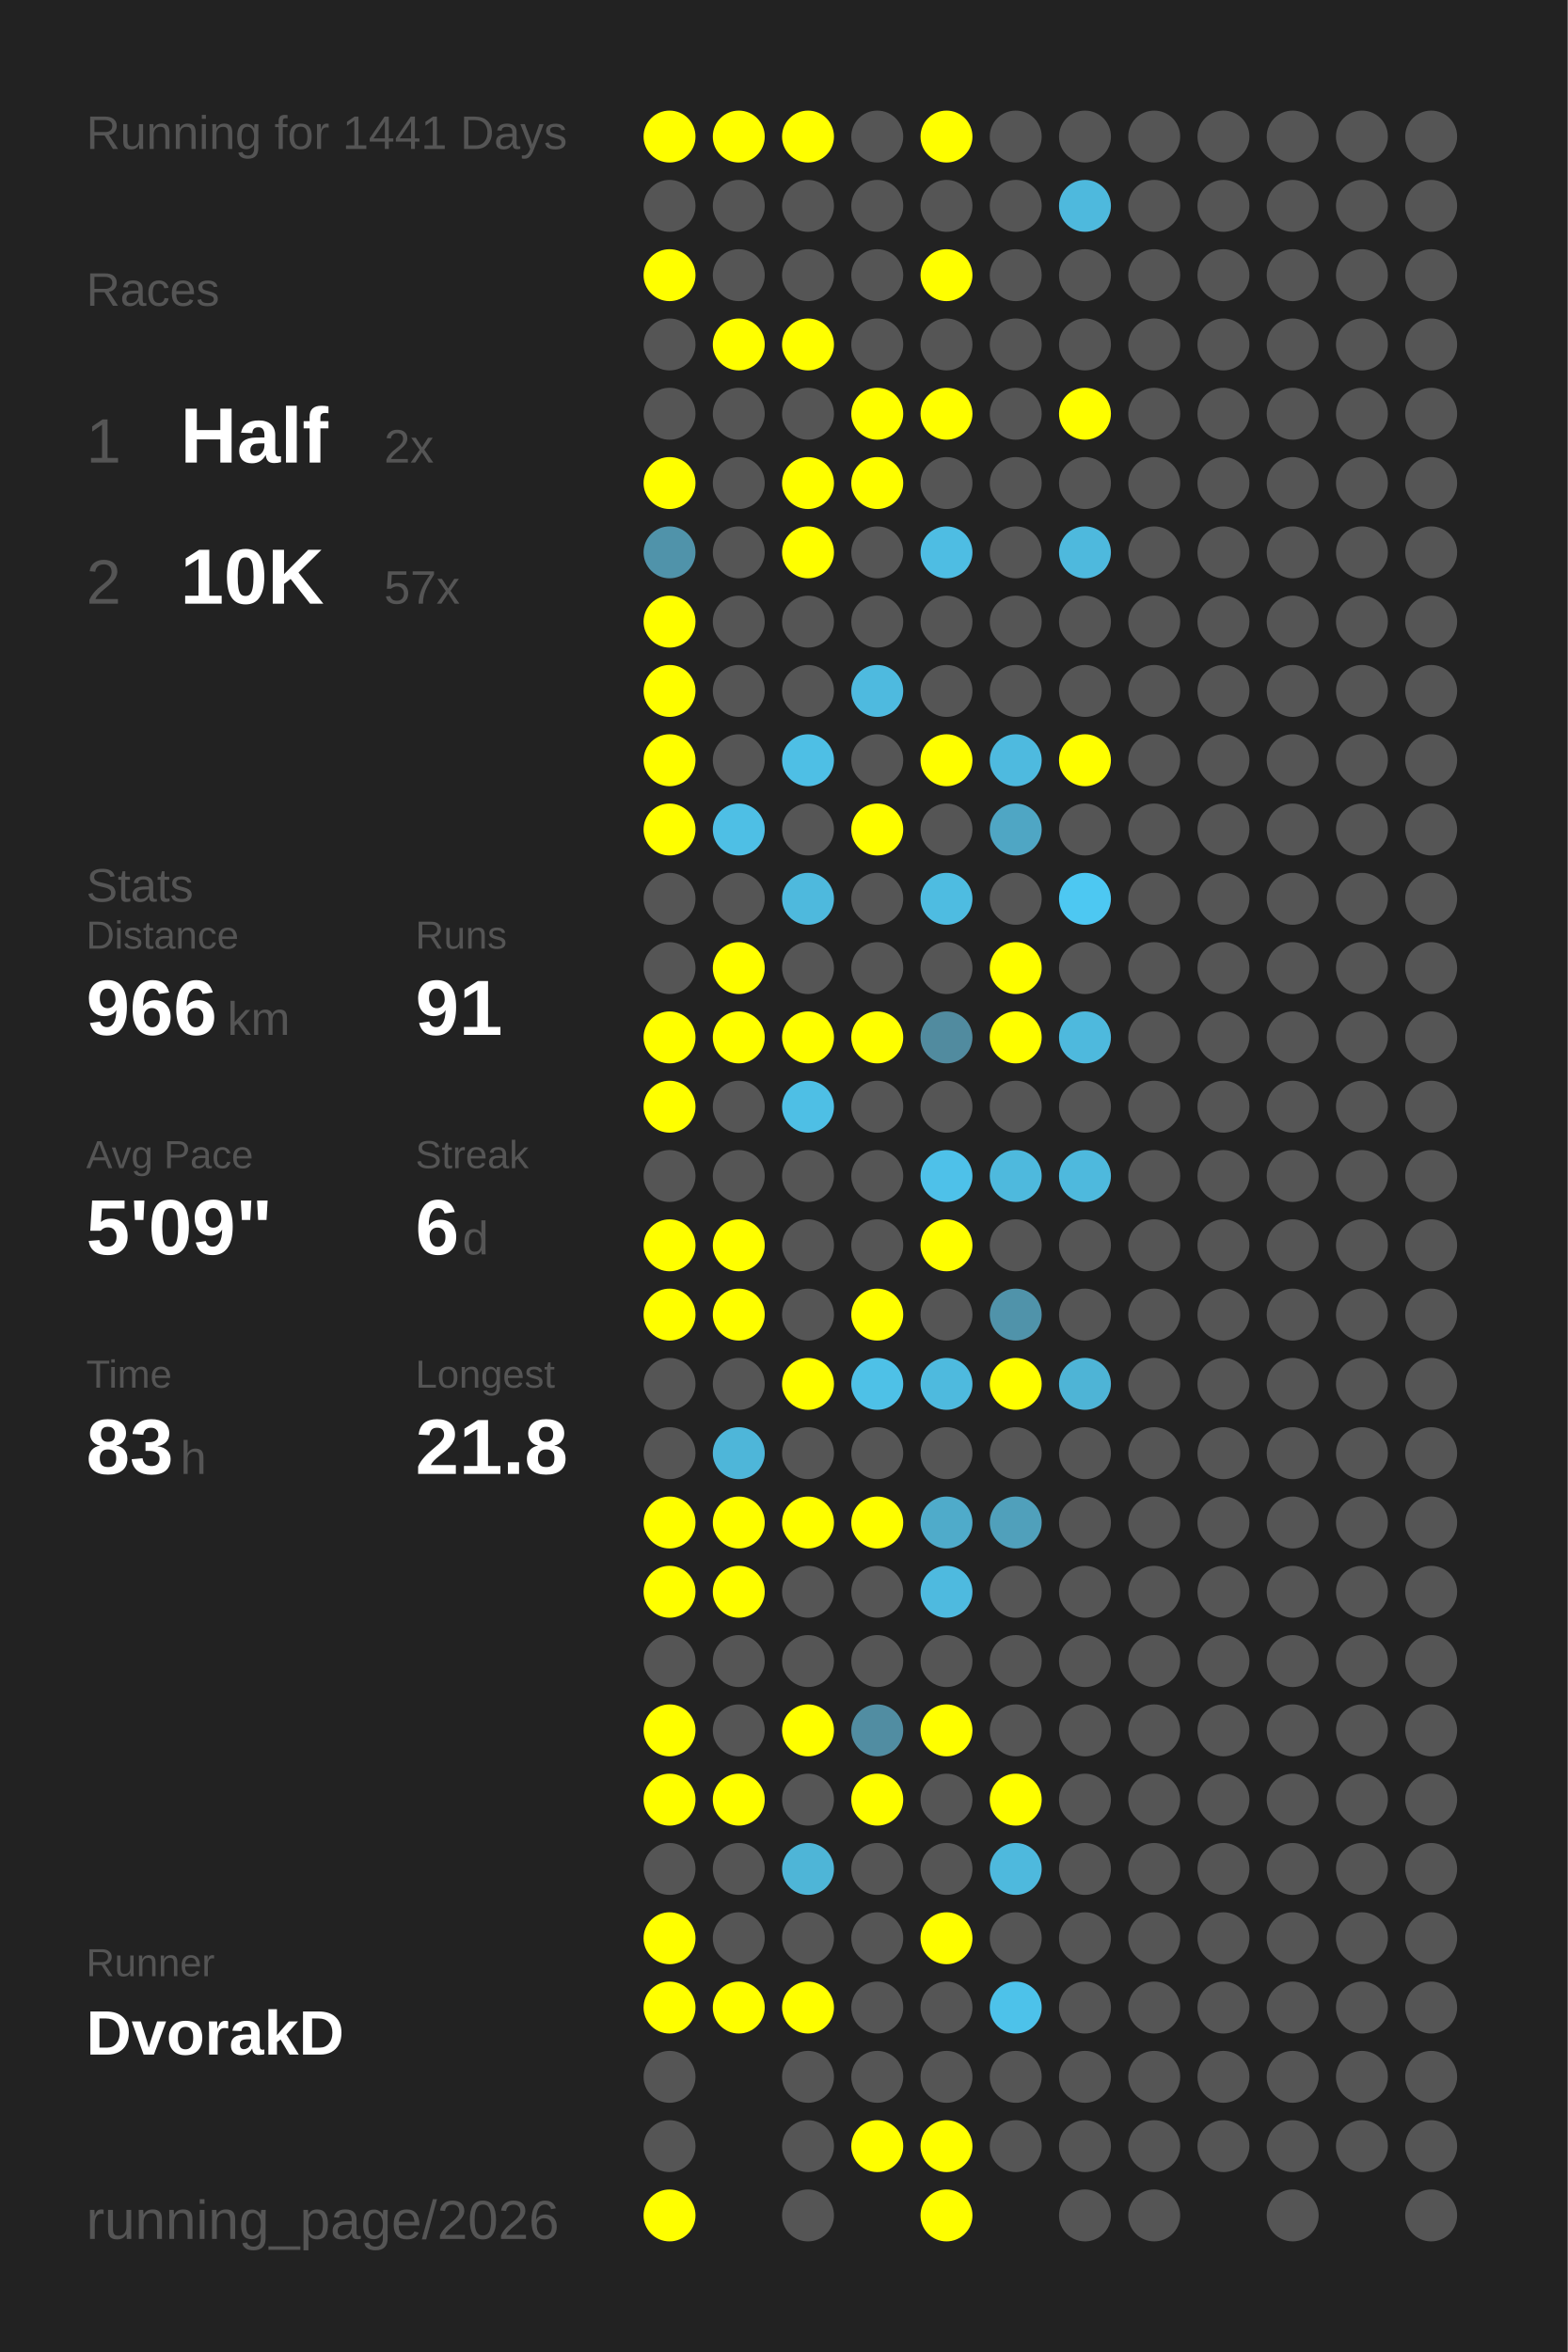
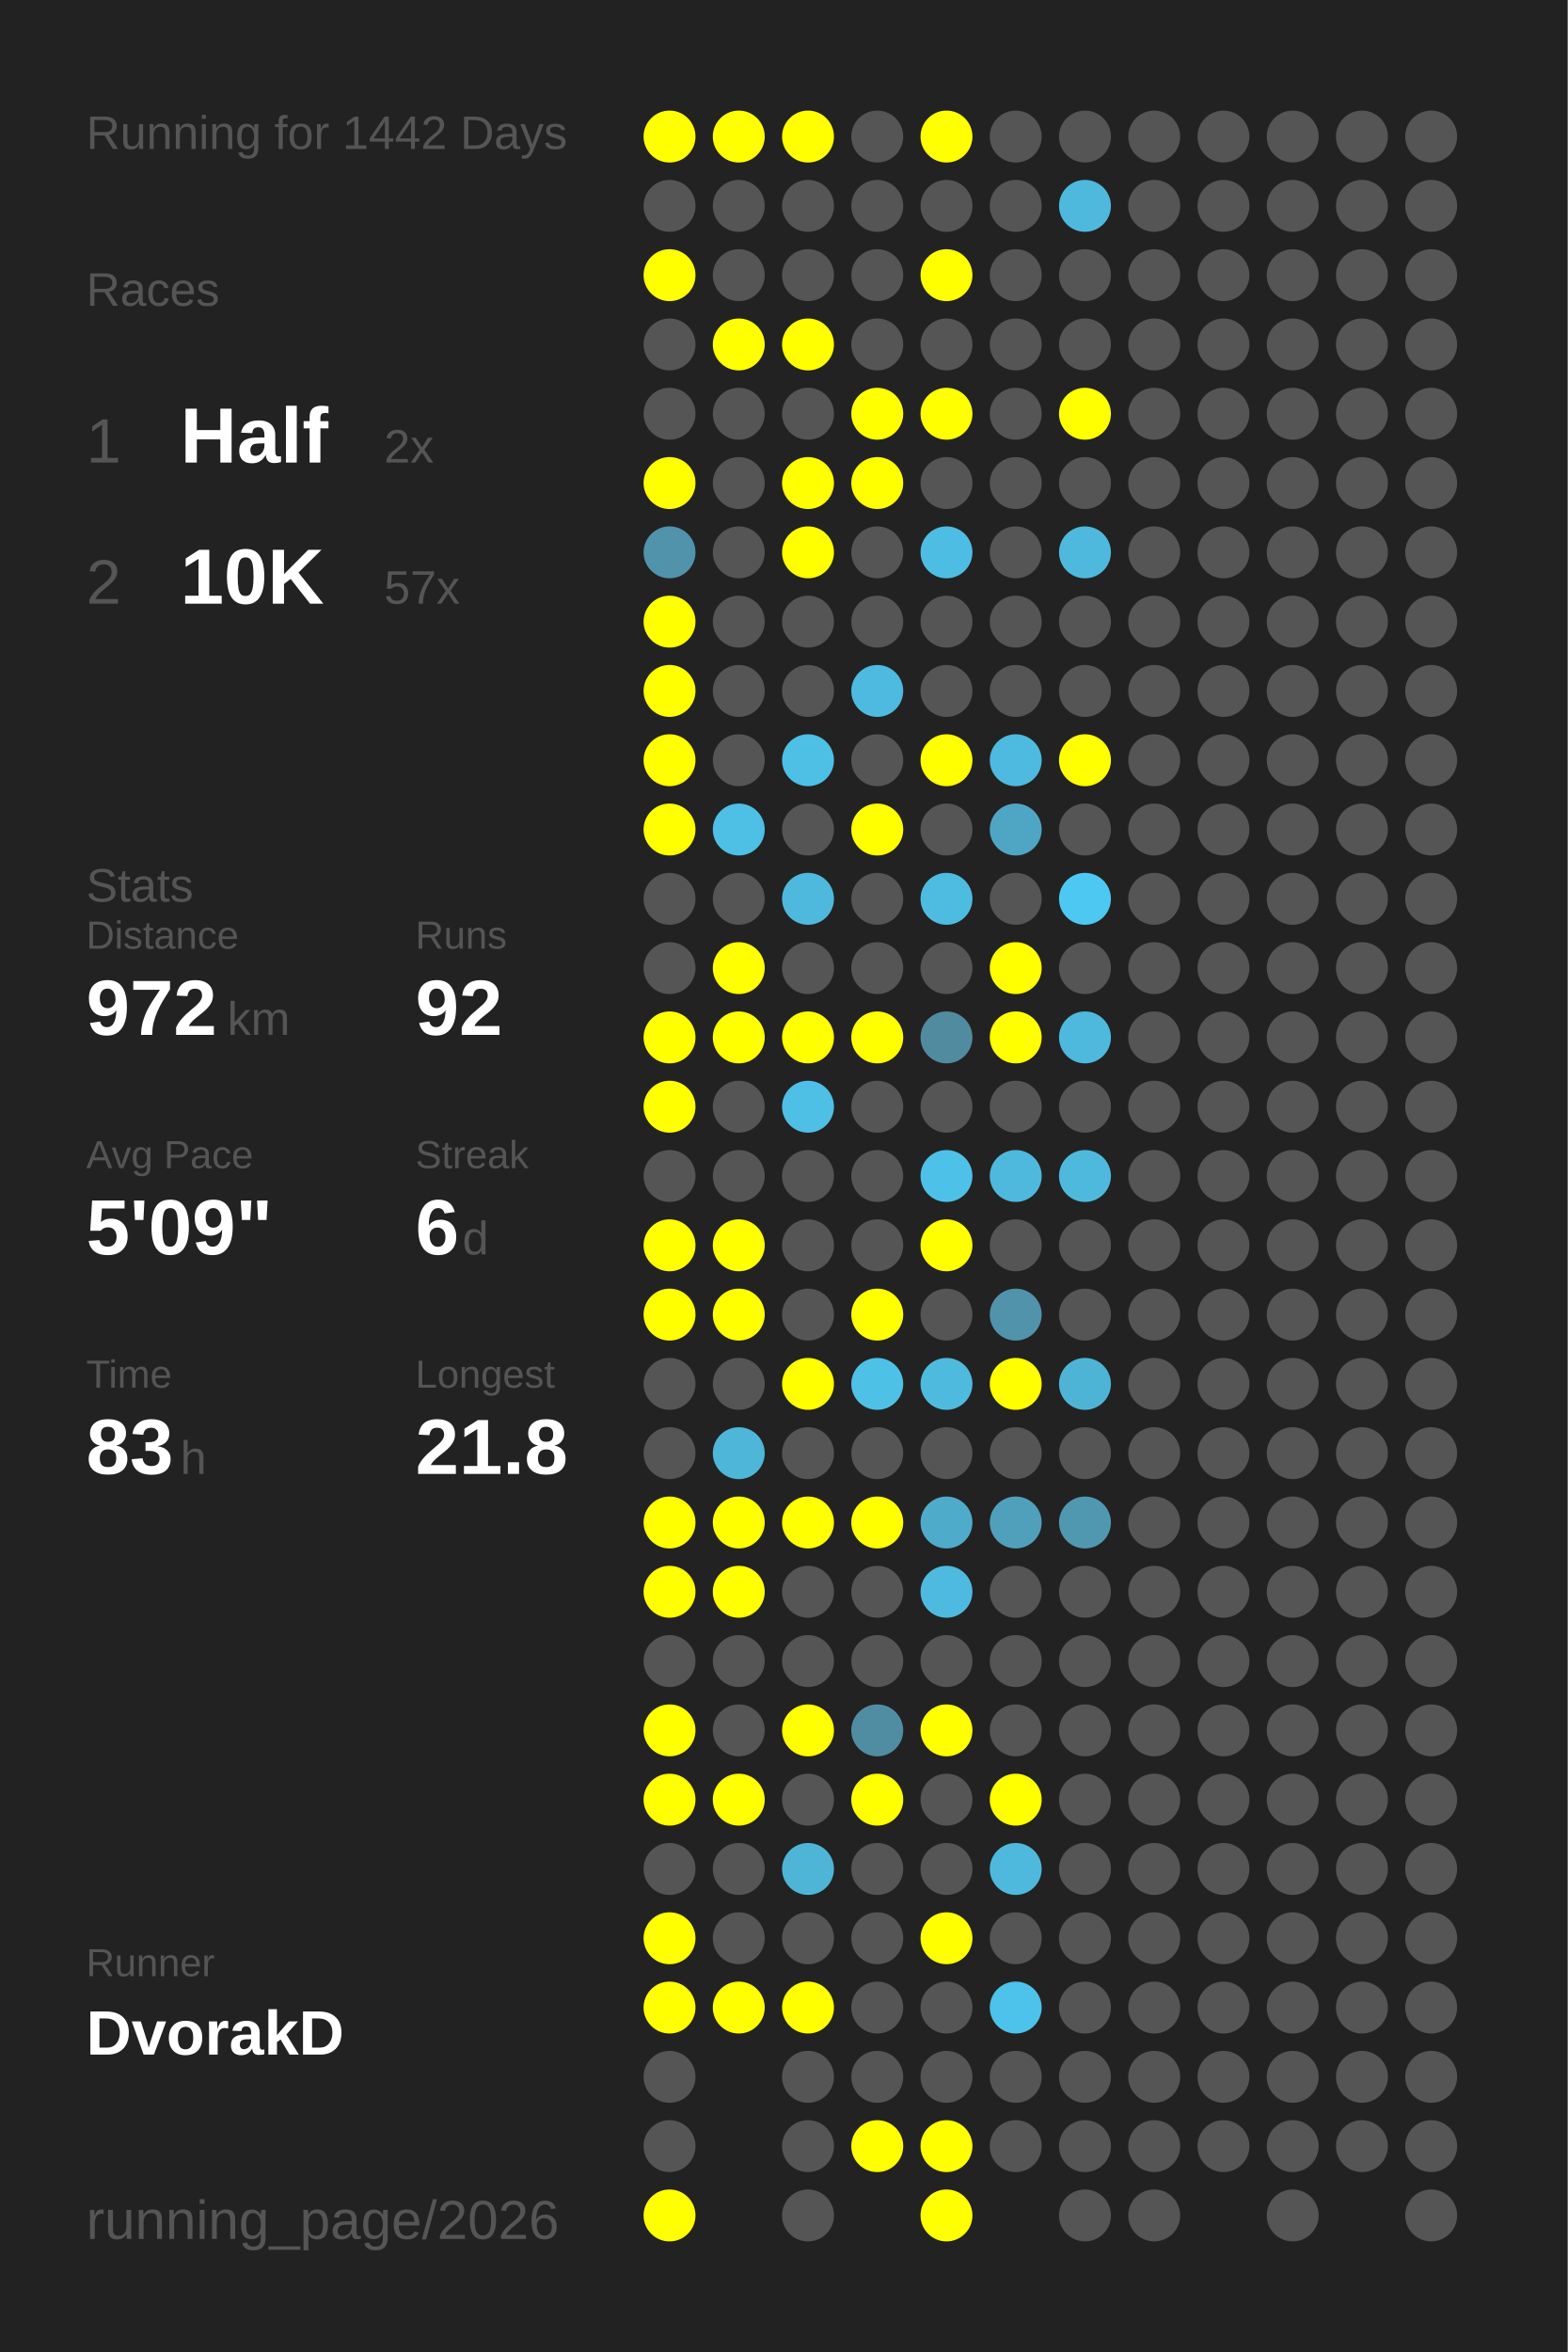
<svg xmlns="http://www.w3.org/2000/svg" baseProfile="full" height="300mm" version="1.1" viewBox="0,0,200,300" width="200mm">
  <defs />
  <rect fill="#222222" height="300" width="200" x="0" y="0" />
-   <text fill="#555555" style="font-size:6px; font-family:Arial;" x="11" y="19">Running for 1441 Days</text>
+   <text fill="#555555" style="font-size:6px; font-family:Arial;" x="11" y="19">Running for 1442 Days</text>
  <text fill="#555555" style="font-size:6px; font-family:Arial;" x="11" y="39">Races</text>
  <text fill="#555555" style="font-size:8px; font-family:Arial;" x="11" y="59">1</text>
  <text fill="#FFFFFF" style="font-size:10px; font-family:Arial; font-weight:bold;" x="23" y="59">Half</text>
  <text fill="#555555" style="font-size:6px; font-family:Arial;" x="49" y="59">2x</text>
  <text fill="#555555" style="font-size:8px; font-family:Arial;" x="11" y="77">2</text>
  <text fill="#FFFFFF" style="font-size:10px; font-family:Arial; font-weight:bold;" x="23" y="77">10K</text>
  <text fill="#555555" style="font-size:6px; font-family:Arial;" x="49" y="77">57x</text>
  <text fill="#555555" style="font-size:6px; font-family:Arial;" x="11" y="115">Stats</text>
  <text fill="#555555" style="font-size:5px; font-family:Arial;" x="11" y="121">Distance</text>
-   <text fill="#FFFFFF" style="font-size:10px; font-family:Arial; font-weight:bold;" x="11" y="132">966</text>
+   <text fill="#FFFFFF" style="font-size:10px; font-family:Arial; font-weight:bold;" x="11" y="132">972</text>
  <text fill="#555555" style="font-size:6px; font-family:Arial;" x="29" y="132">km</text>
  <text fill="#555555" style="font-size:5px; font-family:Arial;" x="53" y="121">Runs</text>
-   <text fill="#FFFFFF" style="font-size:10px; font-family:Arial; font-weight:bold;" x="53" y="132">91</text>
+   <text fill="#FFFFFF" style="font-size:10px; font-family:Arial; font-weight:bold;" x="53" y="132">92</text>
  <text fill="#555555" style="font-size:5px; font-family:Arial;" x="11" y="149">Avg Pace</text>
  <text fill="#FFFFFF" style="font-size:10px; font-family:Arial; font-weight:bold;" x="11" y="160">5'09"</text>
  <text fill="#555555" style="font-size:5px; font-family:Arial;" x="53" y="149">Streak</text>
  <text fill="#FFFFFF" style="font-size:10px; font-family:Arial; font-weight:bold;" x="53" y="160">6</text>
  <text fill="#555555" style="font-size:6px; font-family:Arial;" x="59" y="160">d</text>
  <text fill="#555555" style="font-size:5px; font-family:Arial;" x="11" y="177">Time</text>
  <text fill="#FFFFFF" style="font-size:10px; font-family:Arial; font-weight:bold;" x="11" y="188">83</text>
  <text fill="#555555" style="font-size:6px; font-family:Arial;" x="23" y="188">h</text>
  <text fill="#555555" style="font-size:5px; font-family:Arial;" x="53" y="177">Longest</text>
  <text fill="#FFFFFF" style="font-size:10px; font-family:Arial; font-weight:bold;" x="53" y="188">21.8</text>
  <text fill="#555555" style="font-size:5px; font-family:Arial;" x="11" y="252.065">Runner</text>
  <text fill="#FFFFFF" style="font-size:8px; font-family:Arial; font-weight:bold;" x="11" y="262.065">DvorakD</text>
  <text fill="#555555" style="font-size:7px; font-family:Arial;" x="11" y="285.581">running_page/2026</text>
  <circle cx="85.417" cy="17.419" fill="#FFFF00" r="3.312" />
  <circle cx="85.417" cy="26.258" fill="#555555" r="3.312" />
  <circle cx="85.417" cy="35.097" fill="#FFFF00" r="3.312" />
  <circle cx="85.417" cy="43.935" fill="#555555" r="3.312" />
  <circle cx="85.417" cy="52.774" fill="#555555" r="3.312" />
  <circle cx="85.417" cy="61.613" fill="#FFFF00" r="3.312" />
  <circle cx="85.417" cy="70.452" fill="#5093aa" r="3.312" />
  <circle cx="85.417" cy="79.29" fill="#FFFF00" r="3.312" />
  <circle cx="85.417" cy="88.129" fill="#FFFF00" r="3.312" />
  <circle cx="85.417" cy="96.968" fill="#FFFF00" r="3.312" />
  <circle cx="85.417" cy="105.806" fill="#FFFF00" r="3.312" />
  <circle cx="85.417" cy="114.645" fill="#555555" r="3.312" />
  <circle cx="85.417" cy="123.484" fill="#555555" r="3.312" />
  <circle cx="85.417" cy="132.323" fill="#FFFF00" r="3.312" />
  <circle cx="85.417" cy="141.161" fill="#FFFF00" r="3.312" />
  <circle cx="85.417" cy="150" fill="#555555" r="3.312" />
  <circle cx="85.417" cy="158.839" fill="#FFFF00" r="3.312" />
  <circle cx="85.417" cy="167.677" fill="#FFFF00" r="3.312" />
  <circle cx="85.417" cy="176.516" fill="#555555" r="3.312" />
  <circle cx="85.417" cy="185.355" fill="#555555" r="3.312" />
  <circle cx="85.417" cy="194.194" fill="#FFFF00" r="3.312" />
  <circle cx="85.417" cy="203.032" fill="#FFFF00" r="3.312" />
  <circle cx="85.417" cy="211.871" fill="#555555" r="3.312" />
  <circle cx="85.417" cy="220.71" fill="#FFFF00" r="3.312" />
  <circle cx="85.417" cy="229.548" fill="#FFFF00" r="3.312" />
  <circle cx="85.417" cy="238.387" fill="#555555" r="3.312" />
  <circle cx="85.417" cy="247.226" fill="#FFFF00" r="3.312" />
  <circle cx="85.417" cy="256.065" fill="#FFFF00" r="3.312" />
  <circle cx="85.417" cy="264.903" fill="#555555" r="3.312" />
  <circle cx="85.417" cy="273.742" fill="#555555" r="3.312" />
  <circle cx="85.417" cy="282.581" fill="#FFFF00" r="3.312" />
  <circle cx="94.25" cy="17.419" fill="#FFFF00" r="3.312" />
  <circle cx="94.25" cy="26.258" fill="#555555" r="3.312" />
  <circle cx="94.25" cy="35.097" fill="#555555" r="3.312" />
  <circle cx="94.25" cy="43.935" fill="#FFFF00" r="3.312" />
  <circle cx="94.25" cy="52.774" fill="#555555" r="3.312" />
  <circle cx="94.25" cy="61.613" fill="#555555" r="3.312" />
  <circle cx="94.25" cy="70.452" fill="#555555" r="3.312" />
  <circle cx="94.25" cy="79.29" fill="#555555" r="3.312" />
  <circle cx="94.25" cy="88.129" fill="#555555" r="3.312" />
  <circle cx="94.25" cy="96.968" fill="#555555" r="3.312" />
  <circle cx="94.25" cy="105.806" fill="#4ebfe5" r="3.312" />
  <circle cx="94.25" cy="114.645" fill="#555555" r="3.312" />
  <circle cx="94.25" cy="123.484" fill="#FFFF00" r="3.312" />
  <circle cx="94.25" cy="132.323" fill="#FFFF00" r="3.312" />
  <circle cx="94.25" cy="141.161" fill="#555555" r="3.312" />
  <circle cx="94.25" cy="150" fill="#555555" r="3.312" />
  <circle cx="94.25" cy="158.839" fill="#FFFF00" r="3.312" />
  <circle cx="94.25" cy="167.677" fill="#FFFF00" r="3.312" />
  <circle cx="94.25" cy="176.516" fill="#555555" r="3.312" />
  <circle cx="94.25" cy="185.355" fill="#4eb6d9" r="3.312" />
  <circle cx="94.25" cy="194.194" fill="#FFFF00" r="3.312" />
  <circle cx="94.25" cy="203.032" fill="#FFFF00" r="3.312" />
  <circle cx="94.25" cy="211.871" fill="#555555" r="3.312" />
  <circle cx="94.25" cy="220.71" fill="#555555" r="3.312" />
  <circle cx="94.25" cy="229.548" fill="#FFFF00" r="3.312" />
  <circle cx="94.25" cy="238.387" fill="#555555" r="3.312" />
  <circle cx="94.25" cy="247.226" fill="#555555" r="3.312" />
  <circle cx="94.25" cy="256.065" fill="#FFFF00" r="3.312" />
  <circle cx="103.083" cy="17.419" fill="#FFFF00" r="3.312" />
  <circle cx="103.083" cy="26.258" fill="#555555" r="3.312" />
  <circle cx="103.083" cy="35.097" fill="#555555" r="3.312" />
  <circle cx="103.083" cy="43.935" fill="#FFFF00" r="3.312" />
  <circle cx="103.083" cy="52.774" fill="#555555" r="3.312" />
  <circle cx="103.083" cy="61.613" fill="#FFFF00" r="3.312" />
  <circle cx="103.083" cy="70.452" fill="#FFFF00" r="3.312" />
  <circle cx="103.083" cy="79.29" fill="#555555" r="3.312" />
  <circle cx="103.083" cy="88.129" fill="#555555" r="3.312" />
  <circle cx="103.083" cy="96.968" fill="#4ebfe5" r="3.312" />
  <circle cx="103.083" cy="105.806" fill="#555555" r="3.312" />
  <circle cx="103.083" cy="114.645" fill="#4eb9dd" r="3.312" />
  <circle cx="103.083" cy="123.484" fill="#555555" r="3.312" />
  <circle cx="103.083" cy="132.323" fill="#FFFF00" r="3.312" />
  <circle cx="103.083" cy="141.161" fill="#4ebfe5" r="3.312" />
  <circle cx="103.083" cy="150" fill="#555555" r="3.312" />
  <circle cx="103.083" cy="158.839" fill="#555555" r="3.312" />
  <circle cx="103.083" cy="167.677" fill="#555555" r="3.312" />
  <circle cx="103.083" cy="176.516" fill="#FFFF00" r="3.312" />
  <circle cx="103.083" cy="185.355" fill="#555555" r="3.312" />
  <circle cx="103.083" cy="194.194" fill="#FFFF00" r="3.312" />
  <circle cx="103.083" cy="203.032" fill="#555555" r="3.312" />
  <circle cx="103.083" cy="211.871" fill="#555555" r="3.312" />
  <circle cx="103.083" cy="220.71" fill="#FFFF00" r="3.312" />
  <circle cx="103.083" cy="229.548" fill="#555555" r="3.312" />
  <circle cx="103.083" cy="238.387" fill="#4eb5d7" r="3.312" />
  <circle cx="103.083" cy="247.226" fill="#555555" r="3.312" />
  <circle cx="103.083" cy="256.065" fill="#FFFF00" r="3.312" />
  <circle cx="103.083" cy="264.903" fill="#555555" r="3.312" />
  <circle cx="103.083" cy="273.742" fill="#555555" r="3.312" />
  <circle cx="103.083" cy="282.581" fill="#555555" r="3.312" />
  <circle cx="111.917" cy="17.419" fill="#555555" r="3.312" />
  <circle cx="111.917" cy="26.258" fill="#555555" r="3.312" />
  <circle cx="111.917" cy="35.097" fill="#555555" r="3.312" />
  <circle cx="111.917" cy="43.935" fill="#555555" r="3.312" />
  <circle cx="111.917" cy="52.774" fill="#FFFF00" r="3.312" />
  <circle cx="111.917" cy="61.613" fill="#FFFF00" r="3.312" />
  <circle cx="111.917" cy="70.452" fill="#555555" r="3.312" />
  <circle cx="111.917" cy="79.29" fill="#555555" r="3.312" />
  <circle cx="111.917" cy="88.129" fill="#4ebadf" r="3.312" />
  <circle cx="111.917" cy="96.968" fill="#555555" r="3.312" />
  <circle cx="111.917" cy="105.806" fill="#FFFF00" r="3.312" />
  <circle cx="111.917" cy="114.645" fill="#555555" r="3.312" />
  <circle cx="111.917" cy="123.484" fill="#555555" r="3.312" />
  <circle cx="111.917" cy="132.323" fill="#FFFF00" r="3.312" />
  <circle cx="111.917" cy="141.161" fill="#555555" r="3.312" />
  <circle cx="111.917" cy="150" fill="#555555" r="3.312" />
  <circle cx="111.917" cy="158.839" fill="#555555" r="3.312" />
  <circle cx="111.917" cy="167.677" fill="#FFFF00" r="3.312" />
  <circle cx="111.917" cy="176.516" fill="#4ec1e7" r="3.312" />
  <circle cx="111.917" cy="185.355" fill="#555555" r="3.312" />
  <circle cx="111.917" cy="194.194" fill="#FFFF00" r="3.312" />
  <circle cx="111.917" cy="203.032" fill="#555555" r="3.312" />
  <circle cx="111.917" cy="211.871" fill="#555555" r="3.312" />
  <circle cx="111.917" cy="220.71" fill="#518da2" r="3.312" />
  <circle cx="111.917" cy="229.548" fill="#FFFF00" r="3.312" />
  <circle cx="111.917" cy="238.387" fill="#555555" r="3.312" />
  <circle cx="111.917" cy="247.226" fill="#555555" r="3.312" />
  <circle cx="111.917" cy="256.065" fill="#555555" r="3.312" />
  <circle cx="111.917" cy="264.903" fill="#555555" r="3.312" />
  <circle cx="111.917" cy="273.742" fill="#FFFF00" r="3.312" />
  <circle cx="120.75" cy="17.419" fill="#FFFF00" r="3.312" />
  <circle cx="120.75" cy="26.258" fill="#555555" r="3.312" />
  <circle cx="120.75" cy="35.097" fill="#FFFF00" r="3.312" />
  <circle cx="120.75" cy="43.935" fill="#555555" r="3.312" />
  <circle cx="120.75" cy="52.774" fill="#FFFF00" r="3.312" />
  <circle cx="120.75" cy="61.613" fill="#555555" r="3.312" />
  <circle cx="120.75" cy="70.452" fill="#4ebde3" r="3.312" />
  <circle cx="120.75" cy="79.29" fill="#555555" r="3.312" />
  <circle cx="120.75" cy="88.129" fill="#555555" r="3.312" />
  <circle cx="120.75" cy="96.968" fill="#FFFF00" r="3.312" />
  <circle cx="120.75" cy="105.806" fill="#555555" r="3.312" />
  <circle cx="120.75" cy="114.645" fill="#4ebce1" r="3.312" />
  <circle cx="120.75" cy="123.484" fill="#555555" r="3.312" />
  <circle cx="120.75" cy="132.323" fill="#518b9f" r="3.312" />
  <circle cx="120.75" cy="141.161" fill="#555555" r="3.312" />
  <circle cx="120.75" cy="150" fill="#4ec1e9" r="3.312" />
  <circle cx="120.75" cy="158.839" fill="#FFFF00" r="3.312" />
  <circle cx="120.75" cy="167.677" fill="#555555" r="3.312" />
  <circle cx="120.75" cy="176.516" fill="#4ebade" r="3.312" />
  <circle cx="120.75" cy="185.355" fill="#555555" r="3.312" />
  <circle cx="120.75" cy="194.194" fill="#4fabca" r="3.312" />
  <circle cx="120.75" cy="203.032" fill="#4ebadf" r="3.312" />
  <circle cx="120.75" cy="211.871" fill="#555555" r="3.312" />
  <circle cx="120.75" cy="220.71" fill="#FFFF00" r="3.312" />
  <circle cx="120.75" cy="229.548" fill="#555555" r="3.312" />
  <circle cx="120.75" cy="238.387" fill="#555555" r="3.312" />
  <circle cx="120.75" cy="247.226" fill="#FFFF00" r="3.312" />
  <circle cx="120.75" cy="256.065" fill="#555555" r="3.312" />
  <circle cx="120.75" cy="264.903" fill="#555555" r="3.312" />
  <circle cx="120.75" cy="273.742" fill="#FFFF00" r="3.312" />
  <circle cx="120.75" cy="282.581" fill="#FFFF00" r="3.312" />
  <circle cx="129.583" cy="17.419" fill="#555555" r="3.312" />
  <circle cx="129.583" cy="26.258" fill="#555555" r="3.312" />
  <circle cx="129.583" cy="35.097" fill="#555555" r="3.312" />
  <circle cx="129.583" cy="43.935" fill="#555555" r="3.312" />
  <circle cx="129.583" cy="52.774" fill="#555555" r="3.312" />
  <circle cx="129.583" cy="61.613" fill="#555555" r="3.312" />
  <circle cx="129.583" cy="70.452" fill="#555555" r="3.312" />
  <circle cx="129.583" cy="79.29" fill="#555555" r="3.312" />
  <circle cx="129.583" cy="88.129" fill="#555555" r="3.312" />
  <circle cx="129.583" cy="96.968" fill="#4ebadf" r="3.312" />
  <circle cx="129.583" cy="105.806" fill="#4fa6c4" r="3.312" />
  <circle cx="129.583" cy="114.645" fill="#555555" r="3.312" />
  <circle cx="129.583" cy="123.484" fill="#FFFF00" r="3.312" />
  <circle cx="129.583" cy="132.323" fill="#FFFF00" r="3.312" />
  <circle cx="129.583" cy="141.161" fill="#555555" r="3.312" />
  <circle cx="129.583" cy="150" fill="#4eb9dd" r="3.312" />
  <circle cx="129.583" cy="158.839" fill="#555555" r="3.312" />
  <circle cx="129.583" cy="167.677" fill="#5093aa" r="3.312" />
  <circle cx="129.583" cy="176.516" fill="#FFFF00" r="3.312" />
  <circle cx="129.583" cy="185.355" fill="#555555" r="3.312" />
  <circle cx="129.583" cy="194.194" fill="#50a0bb" r="3.312" />
  <circle cx="129.583" cy="203.032" fill="#555555" r="3.312" />
  <circle cx="129.583" cy="211.871" fill="#555555" r="3.312" />
  <circle cx="129.583" cy="220.71" fill="#555555" r="3.312" />
  <circle cx="129.583" cy="229.548" fill="#FFFF00" r="3.312" />
  <circle cx="129.583" cy="238.387" fill="#4eb9dd" r="3.312" />
  <circle cx="129.583" cy="247.226" fill="#555555" r="3.312" />
  <circle cx="129.583" cy="256.065" fill="#4dc2ea" r="3.312" />
  <circle cx="129.583" cy="264.903" fill="#555555" r="3.312" />
  <circle cx="129.583" cy="273.742" fill="#555555" r="3.312" />
  <circle cx="138.417" cy="17.419" fill="#555555" r="3.312" />
  <circle cx="138.417" cy="26.258" fill="#4eb9dd" r="3.312" />
  <circle cx="138.417" cy="35.097" fill="#555555" r="3.312" />
  <circle cx="138.417" cy="43.935" fill="#555555" r="3.312" />
  <circle cx="138.417" cy="52.774" fill="#FFFF00" r="3.312" />
  <circle cx="138.417" cy="61.613" fill="#555555" r="3.312" />
  <circle cx="138.417" cy="70.452" fill="#4eb9dd" r="3.312" />
  <circle cx="138.417" cy="79.29" fill="#555555" r="3.312" />
  <circle cx="138.417" cy="88.129" fill="#555555" r="3.312" />
  <circle cx="138.417" cy="96.968" fill="#FFFF00" r="3.312" />
  <circle cx="138.417" cy="105.806" fill="#555555" r="3.312" />
  <circle cx="138.417" cy="114.645" fill="#4dc8f2" r="3.312" />
  <circle cx="138.417" cy="123.484" fill="#555555" r="3.312" />
  <circle cx="138.417" cy="132.323" fill="#4eb9dd" r="3.312" />
  <circle cx="138.417" cy="141.161" fill="#555555" r="3.312" />
  <circle cx="138.417" cy="150" fill="#4eb9dd" r="3.312" />
  <circle cx="138.417" cy="158.839" fill="#555555" r="3.312" />
  <circle cx="138.417" cy="167.677" fill="#555555" r="3.312" />
  <circle cx="138.417" cy="176.516" fill="#4eb4d6" r="3.312" />
  <circle cx="138.417" cy="185.355" fill="#555555" r="3.312" />
-   <circle cx="138.417" cy="194.194" fill="#555555" r="3.312" />
+   <circle cx="138.417" cy="194.194" fill="#5098b0" r="3.312" />
  <circle cx="138.417" cy="203.032" fill="#555555" r="3.312" />
  <circle cx="138.417" cy="211.871" fill="#555555" r="3.312" />
  <circle cx="138.417" cy="220.71" fill="#555555" r="3.312" />
  <circle cx="138.417" cy="229.548" fill="#555555" r="3.312" />
  <circle cx="138.417" cy="238.387" fill="#555555" r="3.312" />
  <circle cx="138.417" cy="247.226" fill="#555555" r="3.312" />
  <circle cx="138.417" cy="256.065" fill="#555555" r="3.312" />
  <circle cx="138.417" cy="264.903" fill="#555555" r="3.312" />
  <circle cx="138.417" cy="273.742" fill="#555555" r="3.312" />
  <circle cx="138.417" cy="282.581" fill="#555555" r="3.312" />
  <circle cx="147.25" cy="17.419" fill="#555555" r="3.312" />
  <circle cx="147.25" cy="26.258" fill="#555555" r="3.312" />
  <circle cx="147.25" cy="35.097" fill="#555555" r="3.312" />
  <circle cx="147.25" cy="43.935" fill="#555555" r="3.312" />
  <circle cx="147.25" cy="52.774" fill="#555555" r="3.312" />
  <circle cx="147.25" cy="61.613" fill="#555555" r="3.312" />
  <circle cx="147.25" cy="70.452" fill="#555555" r="3.312" />
  <circle cx="147.25" cy="79.29" fill="#555555" r="3.312" />
  <circle cx="147.25" cy="88.129" fill="#555555" r="3.312" />
  <circle cx="147.25" cy="96.968" fill="#555555" r="3.312" />
  <circle cx="147.25" cy="105.806" fill="#555555" r="3.312" />
  <circle cx="147.25" cy="114.645" fill="#555555" r="3.312" />
  <circle cx="147.25" cy="123.484" fill="#555555" r="3.312" />
  <circle cx="147.25" cy="132.323" fill="#555555" r="3.312" />
  <circle cx="147.25" cy="141.161" fill="#555555" r="3.312" />
  <circle cx="147.25" cy="150" fill="#555555" r="3.312" />
  <circle cx="147.25" cy="158.839" fill="#555555" r="3.312" />
  <circle cx="147.25" cy="167.677" fill="#555555" r="3.312" />
  <circle cx="147.25" cy="176.516" fill="#555555" r="3.312" />
  <circle cx="147.25" cy="185.355" fill="#555555" r="3.312" />
  <circle cx="147.25" cy="194.194" fill="#555555" r="3.312" />
  <circle cx="147.25" cy="203.032" fill="#555555" r="3.312" />
  <circle cx="147.25" cy="211.871" fill="#555555" r="3.312" />
  <circle cx="147.25" cy="220.71" fill="#555555" r="3.312" />
  <circle cx="147.25" cy="229.548" fill="#555555" r="3.312" />
  <circle cx="147.25" cy="238.387" fill="#555555" r="3.312" />
  <circle cx="147.25" cy="247.226" fill="#555555" r="3.312" />
  <circle cx="147.25" cy="256.065" fill="#555555" r="3.312" />
  <circle cx="147.25" cy="264.903" fill="#555555" r="3.312" />
  <circle cx="147.25" cy="273.742" fill="#555555" r="3.312" />
  <circle cx="147.25" cy="282.581" fill="#555555" r="3.312" />
  <circle cx="156.083" cy="17.419" fill="#555555" r="3.312" />
  <circle cx="156.083" cy="26.258" fill="#555555" r="3.312" />
  <circle cx="156.083" cy="35.097" fill="#555555" r="3.312" />
  <circle cx="156.083" cy="43.935" fill="#555555" r="3.312" />
  <circle cx="156.083" cy="52.774" fill="#555555" r="3.312" />
  <circle cx="156.083" cy="61.613" fill="#555555" r="3.312" />
  <circle cx="156.083" cy="70.452" fill="#555555" r="3.312" />
  <circle cx="156.083" cy="79.29" fill="#555555" r="3.312" />
  <circle cx="156.083" cy="88.129" fill="#555555" r="3.312" />
  <circle cx="156.083" cy="96.968" fill="#555555" r="3.312" />
  <circle cx="156.083" cy="105.806" fill="#555555" r="3.312" />
  <circle cx="156.083" cy="114.645" fill="#555555" r="3.312" />
  <circle cx="156.083" cy="123.484" fill="#555555" r="3.312" />
  <circle cx="156.083" cy="132.323" fill="#555555" r="3.312" />
  <circle cx="156.083" cy="141.161" fill="#555555" r="3.312" />
  <circle cx="156.083" cy="150" fill="#555555" r="3.312" />
  <circle cx="156.083" cy="158.839" fill="#555555" r="3.312" />
  <circle cx="156.083" cy="167.677" fill="#555555" r="3.312" />
  <circle cx="156.083" cy="176.516" fill="#555555" r="3.312" />
  <circle cx="156.083" cy="185.355" fill="#555555" r="3.312" />
  <circle cx="156.083" cy="194.194" fill="#555555" r="3.312" />
  <circle cx="156.083" cy="203.032" fill="#555555" r="3.312" />
  <circle cx="156.083" cy="211.871" fill="#555555" r="3.312" />
  <circle cx="156.083" cy="220.71" fill="#555555" r="3.312" />
  <circle cx="156.083" cy="229.548" fill="#555555" r="3.312" />
  <circle cx="156.083" cy="238.387" fill="#555555" r="3.312" />
  <circle cx="156.083" cy="247.226" fill="#555555" r="3.312" />
  <circle cx="156.083" cy="256.065" fill="#555555" r="3.312" />
  <circle cx="156.083" cy="264.903" fill="#555555" r="3.312" />
  <circle cx="156.083" cy="273.742" fill="#555555" r="3.312" />
  <circle cx="164.917" cy="17.419" fill="#555555" r="3.312" />
  <circle cx="164.917" cy="26.258" fill="#555555" r="3.312" />
  <circle cx="164.917" cy="35.097" fill="#555555" r="3.312" />
  <circle cx="164.917" cy="43.935" fill="#555555" r="3.312" />
  <circle cx="164.917" cy="52.774" fill="#555555" r="3.312" />
  <circle cx="164.917" cy="61.613" fill="#555555" r="3.312" />
  <circle cx="164.917" cy="70.452" fill="#555555" r="3.312" />
  <circle cx="164.917" cy="79.29" fill="#555555" r="3.312" />
  <circle cx="164.917" cy="88.129" fill="#555555" r="3.312" />
  <circle cx="164.917" cy="96.968" fill="#555555" r="3.312" />
  <circle cx="164.917" cy="105.806" fill="#555555" r="3.312" />
  <circle cx="164.917" cy="114.645" fill="#555555" r="3.312" />
  <circle cx="164.917" cy="123.484" fill="#555555" r="3.312" />
  <circle cx="164.917" cy="132.323" fill="#555555" r="3.312" />
  <circle cx="164.917" cy="141.161" fill="#555555" r="3.312" />
  <circle cx="164.917" cy="150" fill="#555555" r="3.312" />
  <circle cx="164.917" cy="158.839" fill="#555555" r="3.312" />
  <circle cx="164.917" cy="167.677" fill="#555555" r="3.312" />
  <circle cx="164.917" cy="176.516" fill="#555555" r="3.312" />
  <circle cx="164.917" cy="185.355" fill="#555555" r="3.312" />
  <circle cx="164.917" cy="194.194" fill="#555555" r="3.312" />
  <circle cx="164.917" cy="203.032" fill="#555555" r="3.312" />
  <circle cx="164.917" cy="211.871" fill="#555555" r="3.312" />
  <circle cx="164.917" cy="220.71" fill="#555555" r="3.312" />
  <circle cx="164.917" cy="229.548" fill="#555555" r="3.312" />
  <circle cx="164.917" cy="238.387" fill="#555555" r="3.312" />
  <circle cx="164.917" cy="247.226" fill="#555555" r="3.312" />
  <circle cx="164.917" cy="256.065" fill="#555555" r="3.312" />
  <circle cx="164.917" cy="264.903" fill="#555555" r="3.312" />
  <circle cx="164.917" cy="273.742" fill="#555555" r="3.312" />
  <circle cx="164.917" cy="282.581" fill="#555555" r="3.312" />
  <circle cx="173.75" cy="17.419" fill="#555555" r="3.312" />
  <circle cx="173.75" cy="26.258" fill="#555555" r="3.312" />
  <circle cx="173.75" cy="35.097" fill="#555555" r="3.312" />
  <circle cx="173.75" cy="43.935" fill="#555555" r="3.312" />
  <circle cx="173.75" cy="52.774" fill="#555555" r="3.312" />
  <circle cx="173.75" cy="61.613" fill="#555555" r="3.312" />
  <circle cx="173.75" cy="70.452" fill="#555555" r="3.312" />
  <circle cx="173.75" cy="79.29" fill="#555555" r="3.312" />
  <circle cx="173.75" cy="88.129" fill="#555555" r="3.312" />
  <circle cx="173.75" cy="96.968" fill="#555555" r="3.312" />
  <circle cx="173.75" cy="105.806" fill="#555555" r="3.312" />
  <circle cx="173.75" cy="114.645" fill="#555555" r="3.312" />
  <circle cx="173.75" cy="123.484" fill="#555555" r="3.312" />
  <circle cx="173.75" cy="132.323" fill="#555555" r="3.312" />
  <circle cx="173.75" cy="141.161" fill="#555555" r="3.312" />
  <circle cx="173.75" cy="150" fill="#555555" r="3.312" />
  <circle cx="173.75" cy="158.839" fill="#555555" r="3.312" />
  <circle cx="173.75" cy="167.677" fill="#555555" r="3.312" />
  <circle cx="173.75" cy="176.516" fill="#555555" r="3.312" />
  <circle cx="173.75" cy="185.355" fill="#555555" r="3.312" />
  <circle cx="173.75" cy="194.194" fill="#555555" r="3.312" />
  <circle cx="173.75" cy="203.032" fill="#555555" r="3.312" />
  <circle cx="173.75" cy="211.871" fill="#555555" r="3.312" />
  <circle cx="173.75" cy="220.71" fill="#555555" r="3.312" />
  <circle cx="173.75" cy="229.548" fill="#555555" r="3.312" />
  <circle cx="173.75" cy="238.387" fill="#555555" r="3.312" />
  <circle cx="173.75" cy="247.226" fill="#555555" r="3.312" />
  <circle cx="173.75" cy="256.065" fill="#555555" r="3.312" />
  <circle cx="173.75" cy="264.903" fill="#555555" r="3.312" />
  <circle cx="173.75" cy="273.742" fill="#555555" r="3.312" />
  <circle cx="182.583" cy="17.419" fill="#555555" r="3.312" />
  <circle cx="182.583" cy="26.258" fill="#555555" r="3.312" />
  <circle cx="182.583" cy="35.097" fill="#555555" r="3.312" />
  <circle cx="182.583" cy="43.935" fill="#555555" r="3.312" />
  <circle cx="182.583" cy="52.774" fill="#555555" r="3.312" />
  <circle cx="182.583" cy="61.613" fill="#555555" r="3.312" />
  <circle cx="182.583" cy="70.452" fill="#555555" r="3.312" />
  <circle cx="182.583" cy="79.29" fill="#555555" r="3.312" />
  <circle cx="182.583" cy="88.129" fill="#555555" r="3.312" />
  <circle cx="182.583" cy="96.968" fill="#555555" r="3.312" />
  <circle cx="182.583" cy="105.806" fill="#555555" r="3.312" />
  <circle cx="182.583" cy="114.645" fill="#555555" r="3.312" />
  <circle cx="182.583" cy="123.484" fill="#555555" r="3.312" />
  <circle cx="182.583" cy="132.323" fill="#555555" r="3.312" />
  <circle cx="182.583" cy="141.161" fill="#555555" r="3.312" />
  <circle cx="182.583" cy="150" fill="#555555" r="3.312" />
  <circle cx="182.583" cy="158.839" fill="#555555" r="3.312" />
  <circle cx="182.583" cy="167.677" fill="#555555" r="3.312" />
  <circle cx="182.583" cy="176.516" fill="#555555" r="3.312" />
  <circle cx="182.583" cy="185.355" fill="#555555" r="3.312" />
  <circle cx="182.583" cy="194.194" fill="#555555" r="3.312" />
  <circle cx="182.583" cy="203.032" fill="#555555" r="3.312" />
  <circle cx="182.583" cy="211.871" fill="#555555" r="3.312" />
  <circle cx="182.583" cy="220.71" fill="#555555" r="3.312" />
  <circle cx="182.583" cy="229.548" fill="#555555" r="3.312" />
  <circle cx="182.583" cy="238.387" fill="#555555" r="3.312" />
  <circle cx="182.583" cy="247.226" fill="#555555" r="3.312" />
  <circle cx="182.583" cy="256.065" fill="#555555" r="3.312" />
  <circle cx="182.583" cy="264.903" fill="#555555" r="3.312" />
  <circle cx="182.583" cy="273.742" fill="#555555" r="3.312" />
  <circle cx="182.583" cy="282.581" fill="#555555" r="3.312" />
</svg>
